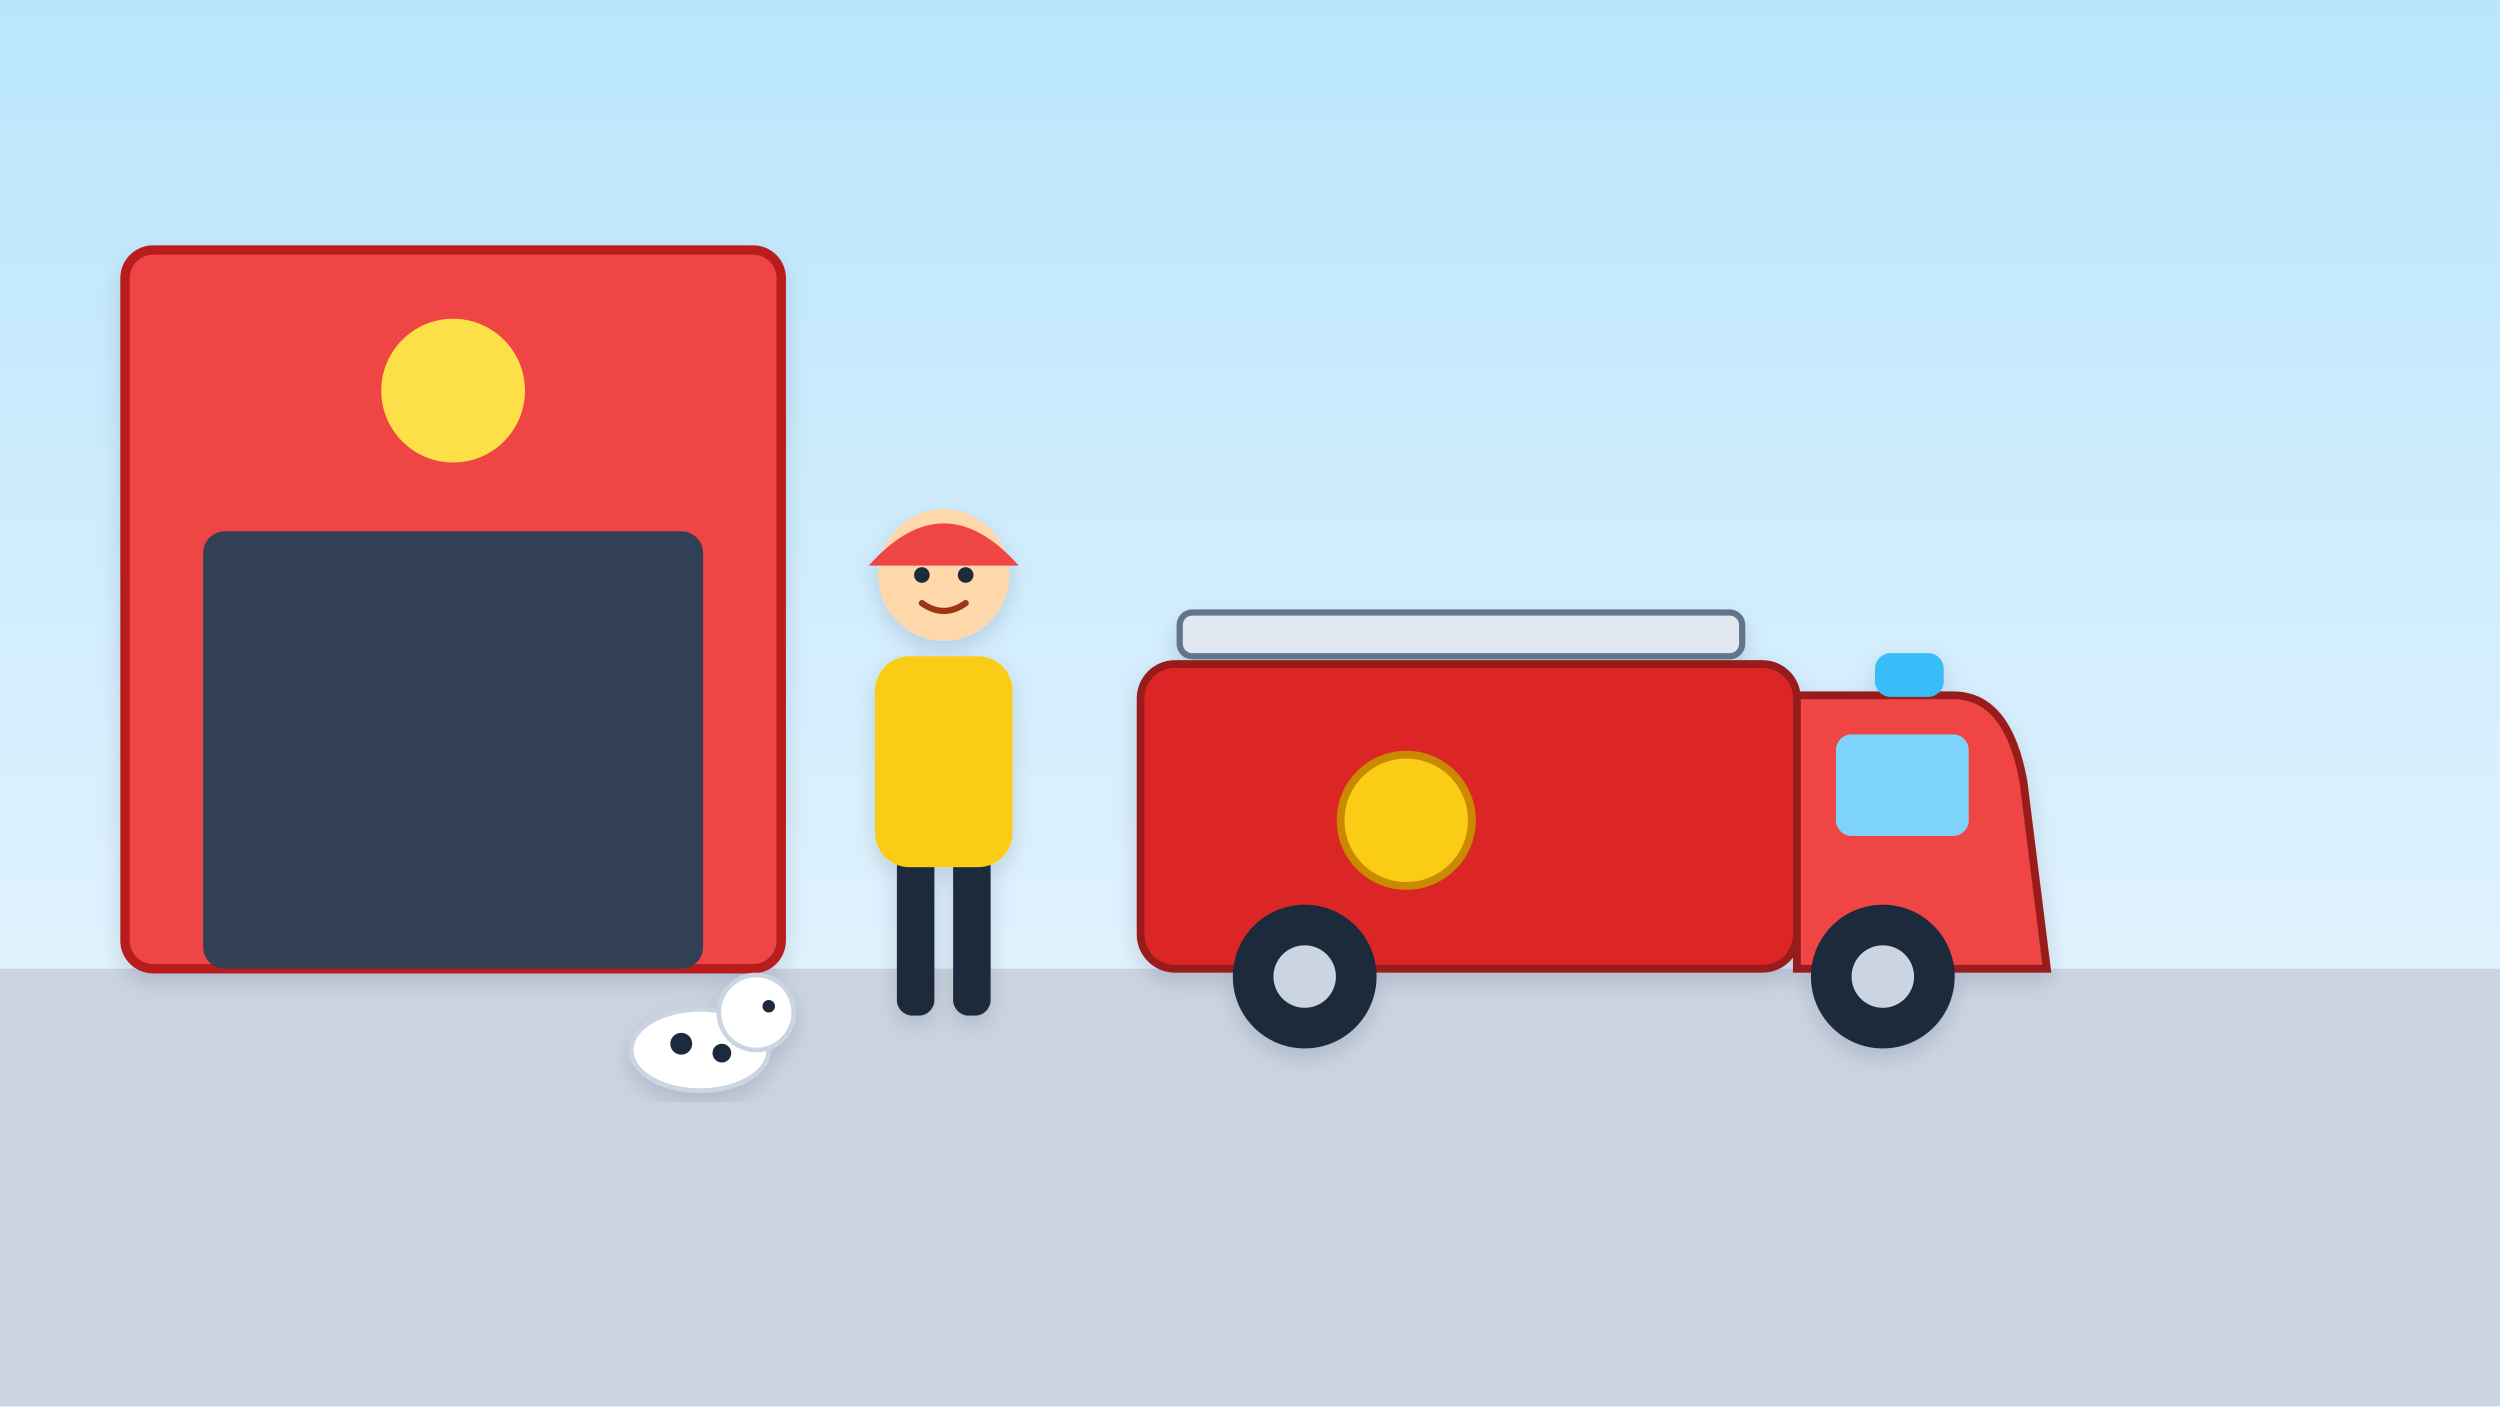
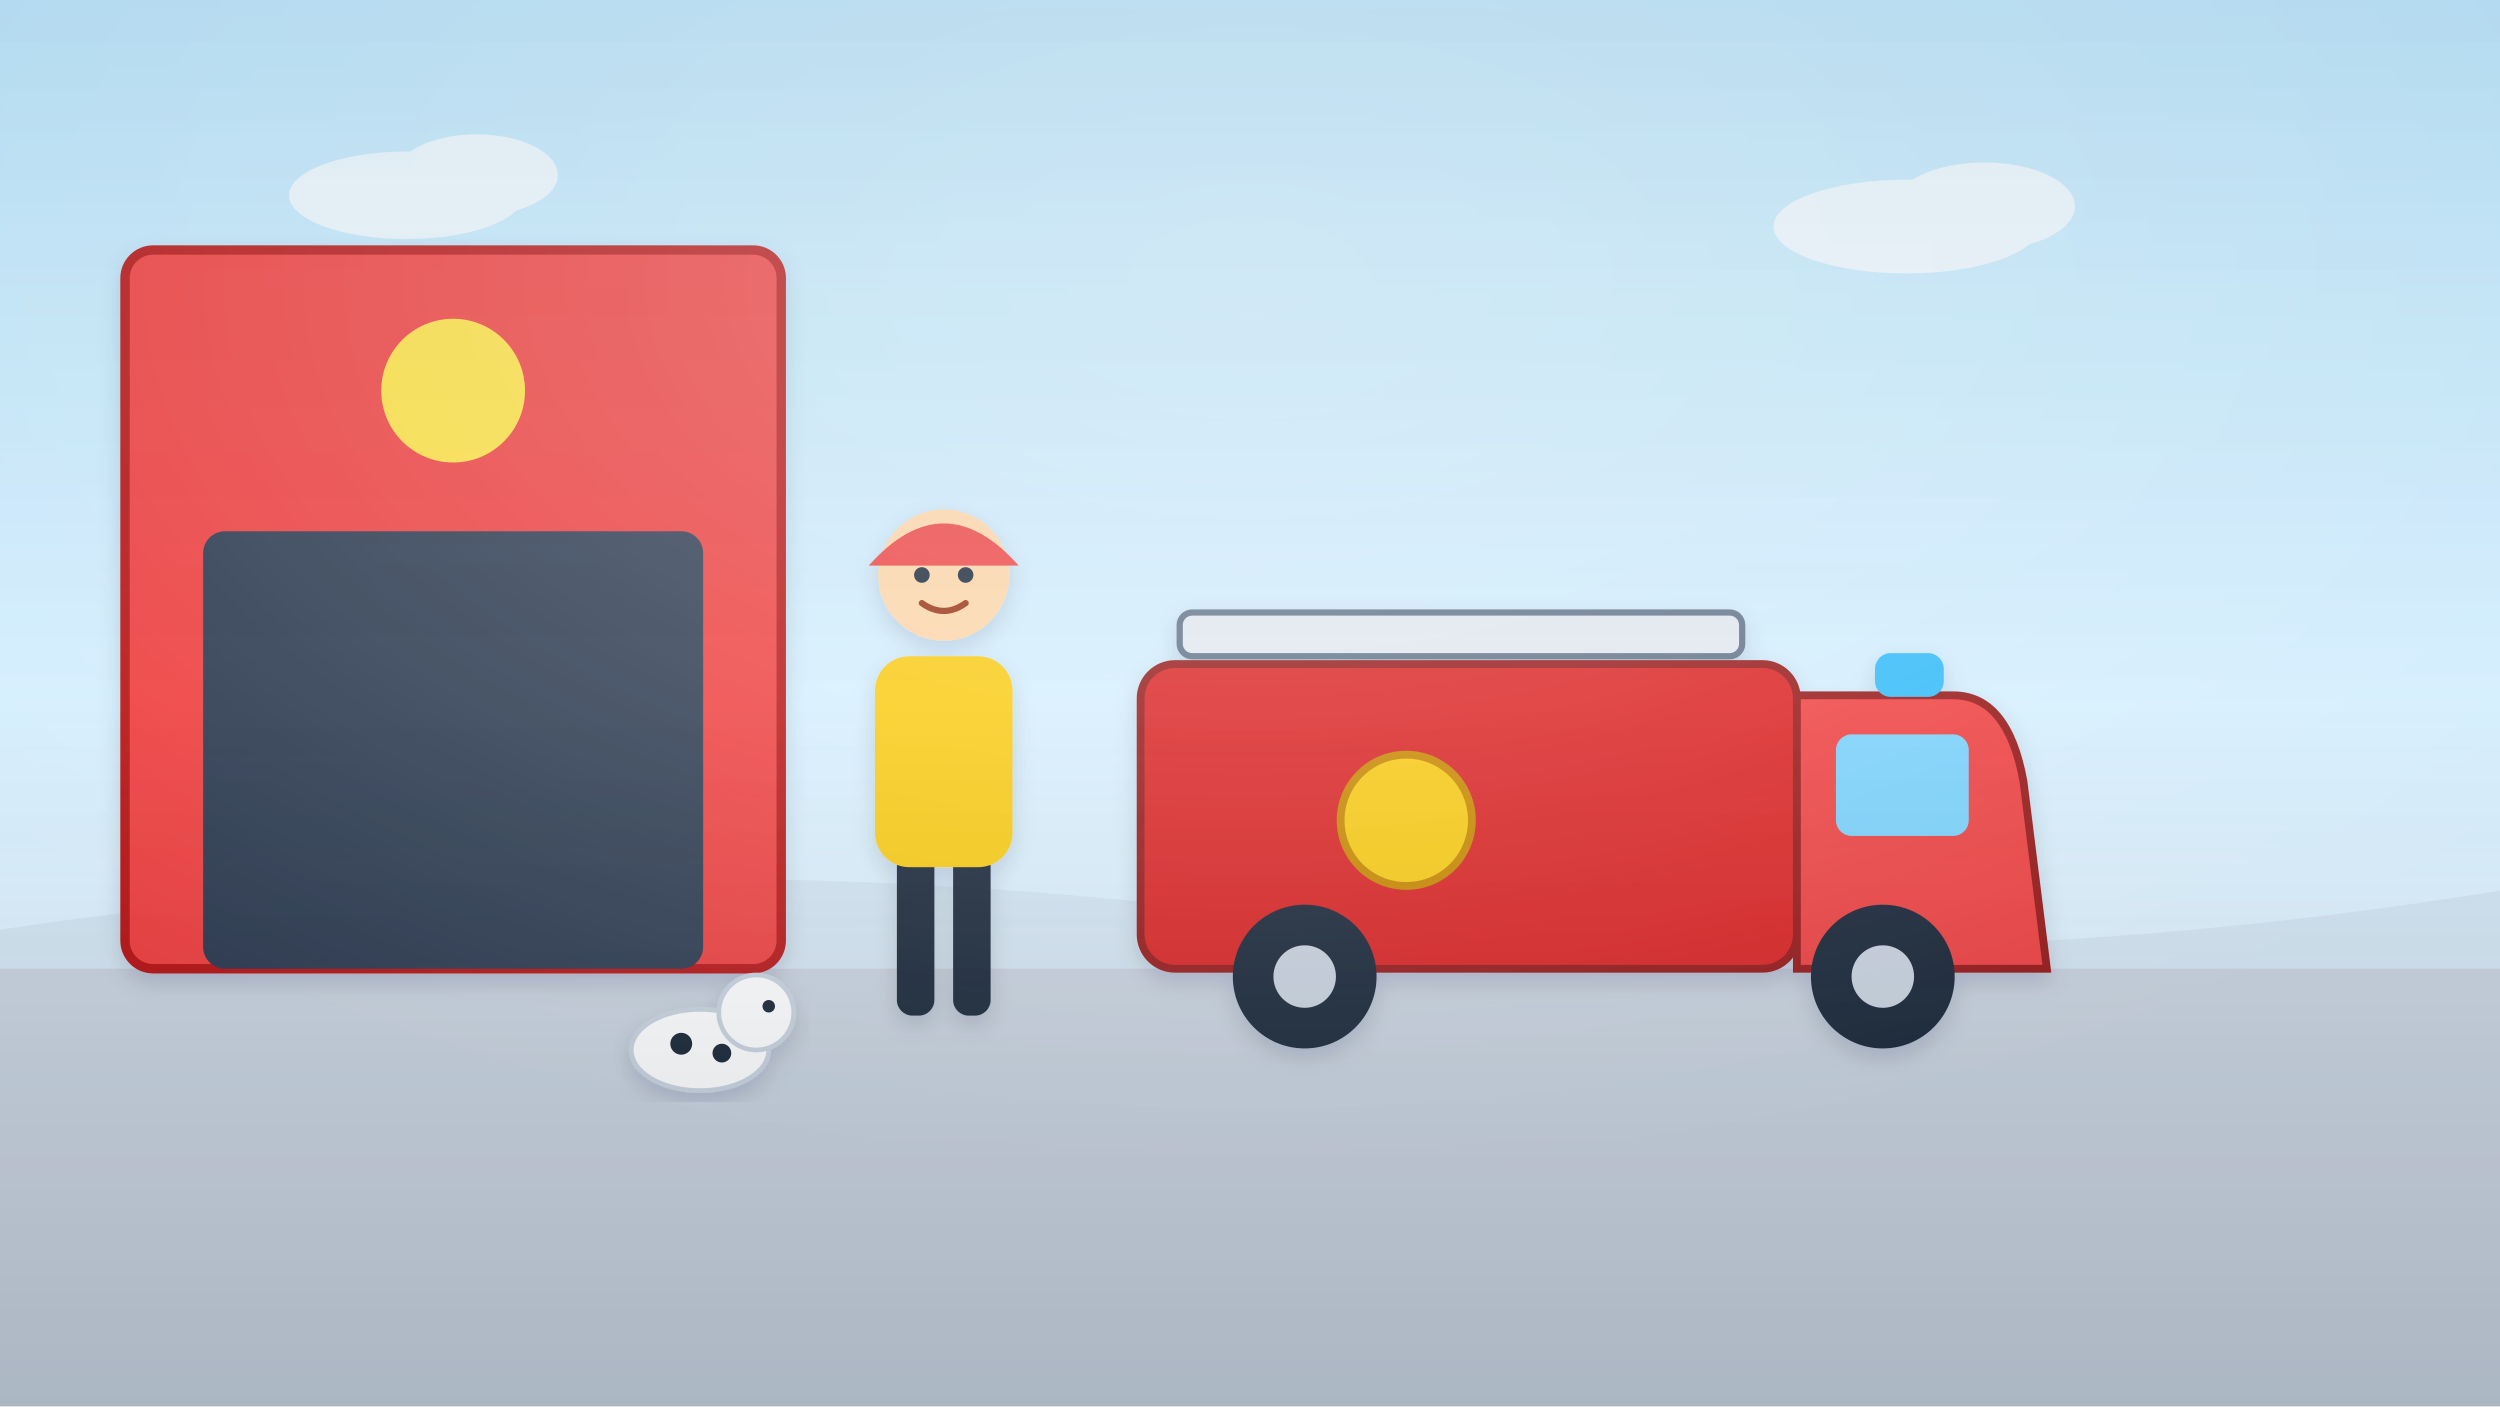
<svg xmlns="http://www.w3.org/2000/svg" viewBox="0 0 1600 900" width="1600" height="900">
  <defs>
    <linearGradient id="fireSky" x1="0" y1="0" x2="0" y2="1">
      <stop offset="0%" stop-color="#bae6fd" />
      <stop offset="100%" stop-color="#e0f2fe" />
    </linearGradient>
    <filter id="shf" x="-10%" y="-10%" width="120%" height="120%">
      <feDropShadow dx="0" dy="6" stdDeviation="7" flood-color="#0f172a" flood-opacity="0.14" />
    </filter>
+     <radialGradient id="sunGlow_scene_fire_station.svg" cx="50%" cy="20%" r="65%">
+       <stop offset="0%" stop-color="#ffffff" stop-opacity="0.32" />
+       <stop offset="100%" stop-color="#ffffff" stop-opacity="0" />
+     </radialGradient>
+     <linearGradient id="vignette_scene_fire_station.svg" x1="0" y1="0" x2="0" y2="1">
+       <stop offset="0%" stop-color="#0f172a" stop-opacity="0.06" />
+       <stop offset="50%" stop-color="#0f172a" stop-opacity="0" />
+       <stop offset="100%" stop-color="#0f172a" stop-opacity="0.16" />
+     </linearGradient>
  </defs>
  <rect width="1600" height="620" fill="url(#fireSky)" />
+   <g data-enriched="true" opacity="0.85">
+     <g fill="#ffffff" opacity="0.75">
+       <ellipse cx="260" cy="125" rx="75" ry="28" />
+       <ellipse cx="305" cy="112" rx="52" ry="26" />
+       <ellipse cx="1220" cy="145" rx="85" ry="30" />
+       <ellipse cx="1270" cy="132" rx="58" ry="28" />
+     </g>
+     <path d="M0 595 Q400 535 800 585 T1600 570 L1600 630 L0 630 Z" fill="#0f172a" opacity="0.06" />
+   </g>
  <rect y="620" width="1600" height="280" fill="#cbd5e1" />
  <g filter="url(#shf)">
    <rect x="80" y="160" width="420" height="460" rx="18" fill="#ef4444" stroke="#b91c1c" stroke-width="6" />
    <rect x="130" y="340" width="320" height="280" rx="14" fill="#334155" />
    <circle cx="290" cy="250" r="46" fill="#fde047" />
  </g>
  <g filter="url(#shf)" transform="translate(690, 350)">
    <rect x="40" y="75" width="420" height="195" rx="22" fill="#dc2626" stroke="#991b1b" stroke-width="5" />
    <path d="M460 95 L560 95 Q595 95 605 150 L620 270 L460 270 Z" fill="#ef4444" stroke="#991b1b" stroke-width="5" />
    <rect x="485" y="120" width="85" height="65" rx="10" fill="#7dd3fc" />
    <rect x="510" y="68" width="44" height="28" rx="10" fill="#38bdf8" />
    <rect x="65" y="42" width="360" height="28" rx="8" fill="#e2e8f0" stroke="#64748b" stroke-width="4" />
    <circle cx="210" cy="175" r="42" fill="#facc15" stroke="#ca8a04" stroke-width="5" />
    <circle cx="145" cy="275" r="46" fill="#1e293b" />
    <circle cx="145" cy="275" r="20" fill="#cbd5e1" />
    <circle cx="515" cy="275" r="46" fill="#1e293b" />
    <circle cx="515" cy="275" r="20" fill="#cbd5e1" />
  </g>
  <g filter="url(#shf)">
    <rect x="574" y="545" width="24" height="105" rx="10" fill="#1e293b" />
    <rect x="610" y="545" width="24" height="105" rx="10" fill="#1e293b" />
    <rect x="560" y="420" width="88" height="135" rx="22" fill="#facc15" />
    <circle cx="604" cy="368" r="42" fill="#fed7aa" />
    <path d="M556 362 Q604 308 652 362 Z" fill="#ef4444" />
    <circle cx="590" cy="368" r="5" fill="#1e293b" />
    <circle cx="618" cy="368" r="5" fill="#1e293b" />
    <path d="M590 386 Q604 396 618 386" fill="none" stroke="#9a3412" stroke-width="4" stroke-linecap="round" />
  </g>
  <g filter="url(#shf)">
    <ellipse cx="448" cy="672" rx="44" ry="26" fill="#ffffff" stroke="#cbd5e1" stroke-width="3" />
    <circle cx="484" cy="648" r="24" fill="#ffffff" stroke="#cbd5e1" stroke-width="3" />
    <circle cx="436" cy="668" r="7" fill="#1e293b" />
    <circle cx="462" cy="674" r="6" fill="#1e293b" />
    <circle cx="492" cy="644" r="4" fill="#1e293b" />
  </g>
+   <rect width="1600" height="900" fill="url(#sunGlow_scene_fire_station.svg)" pointer-events="none" />
+   <rect width="1600" height="900" fill="url(#vignette_scene_fire_station.svg)" pointer-events="none" />
</svg>
